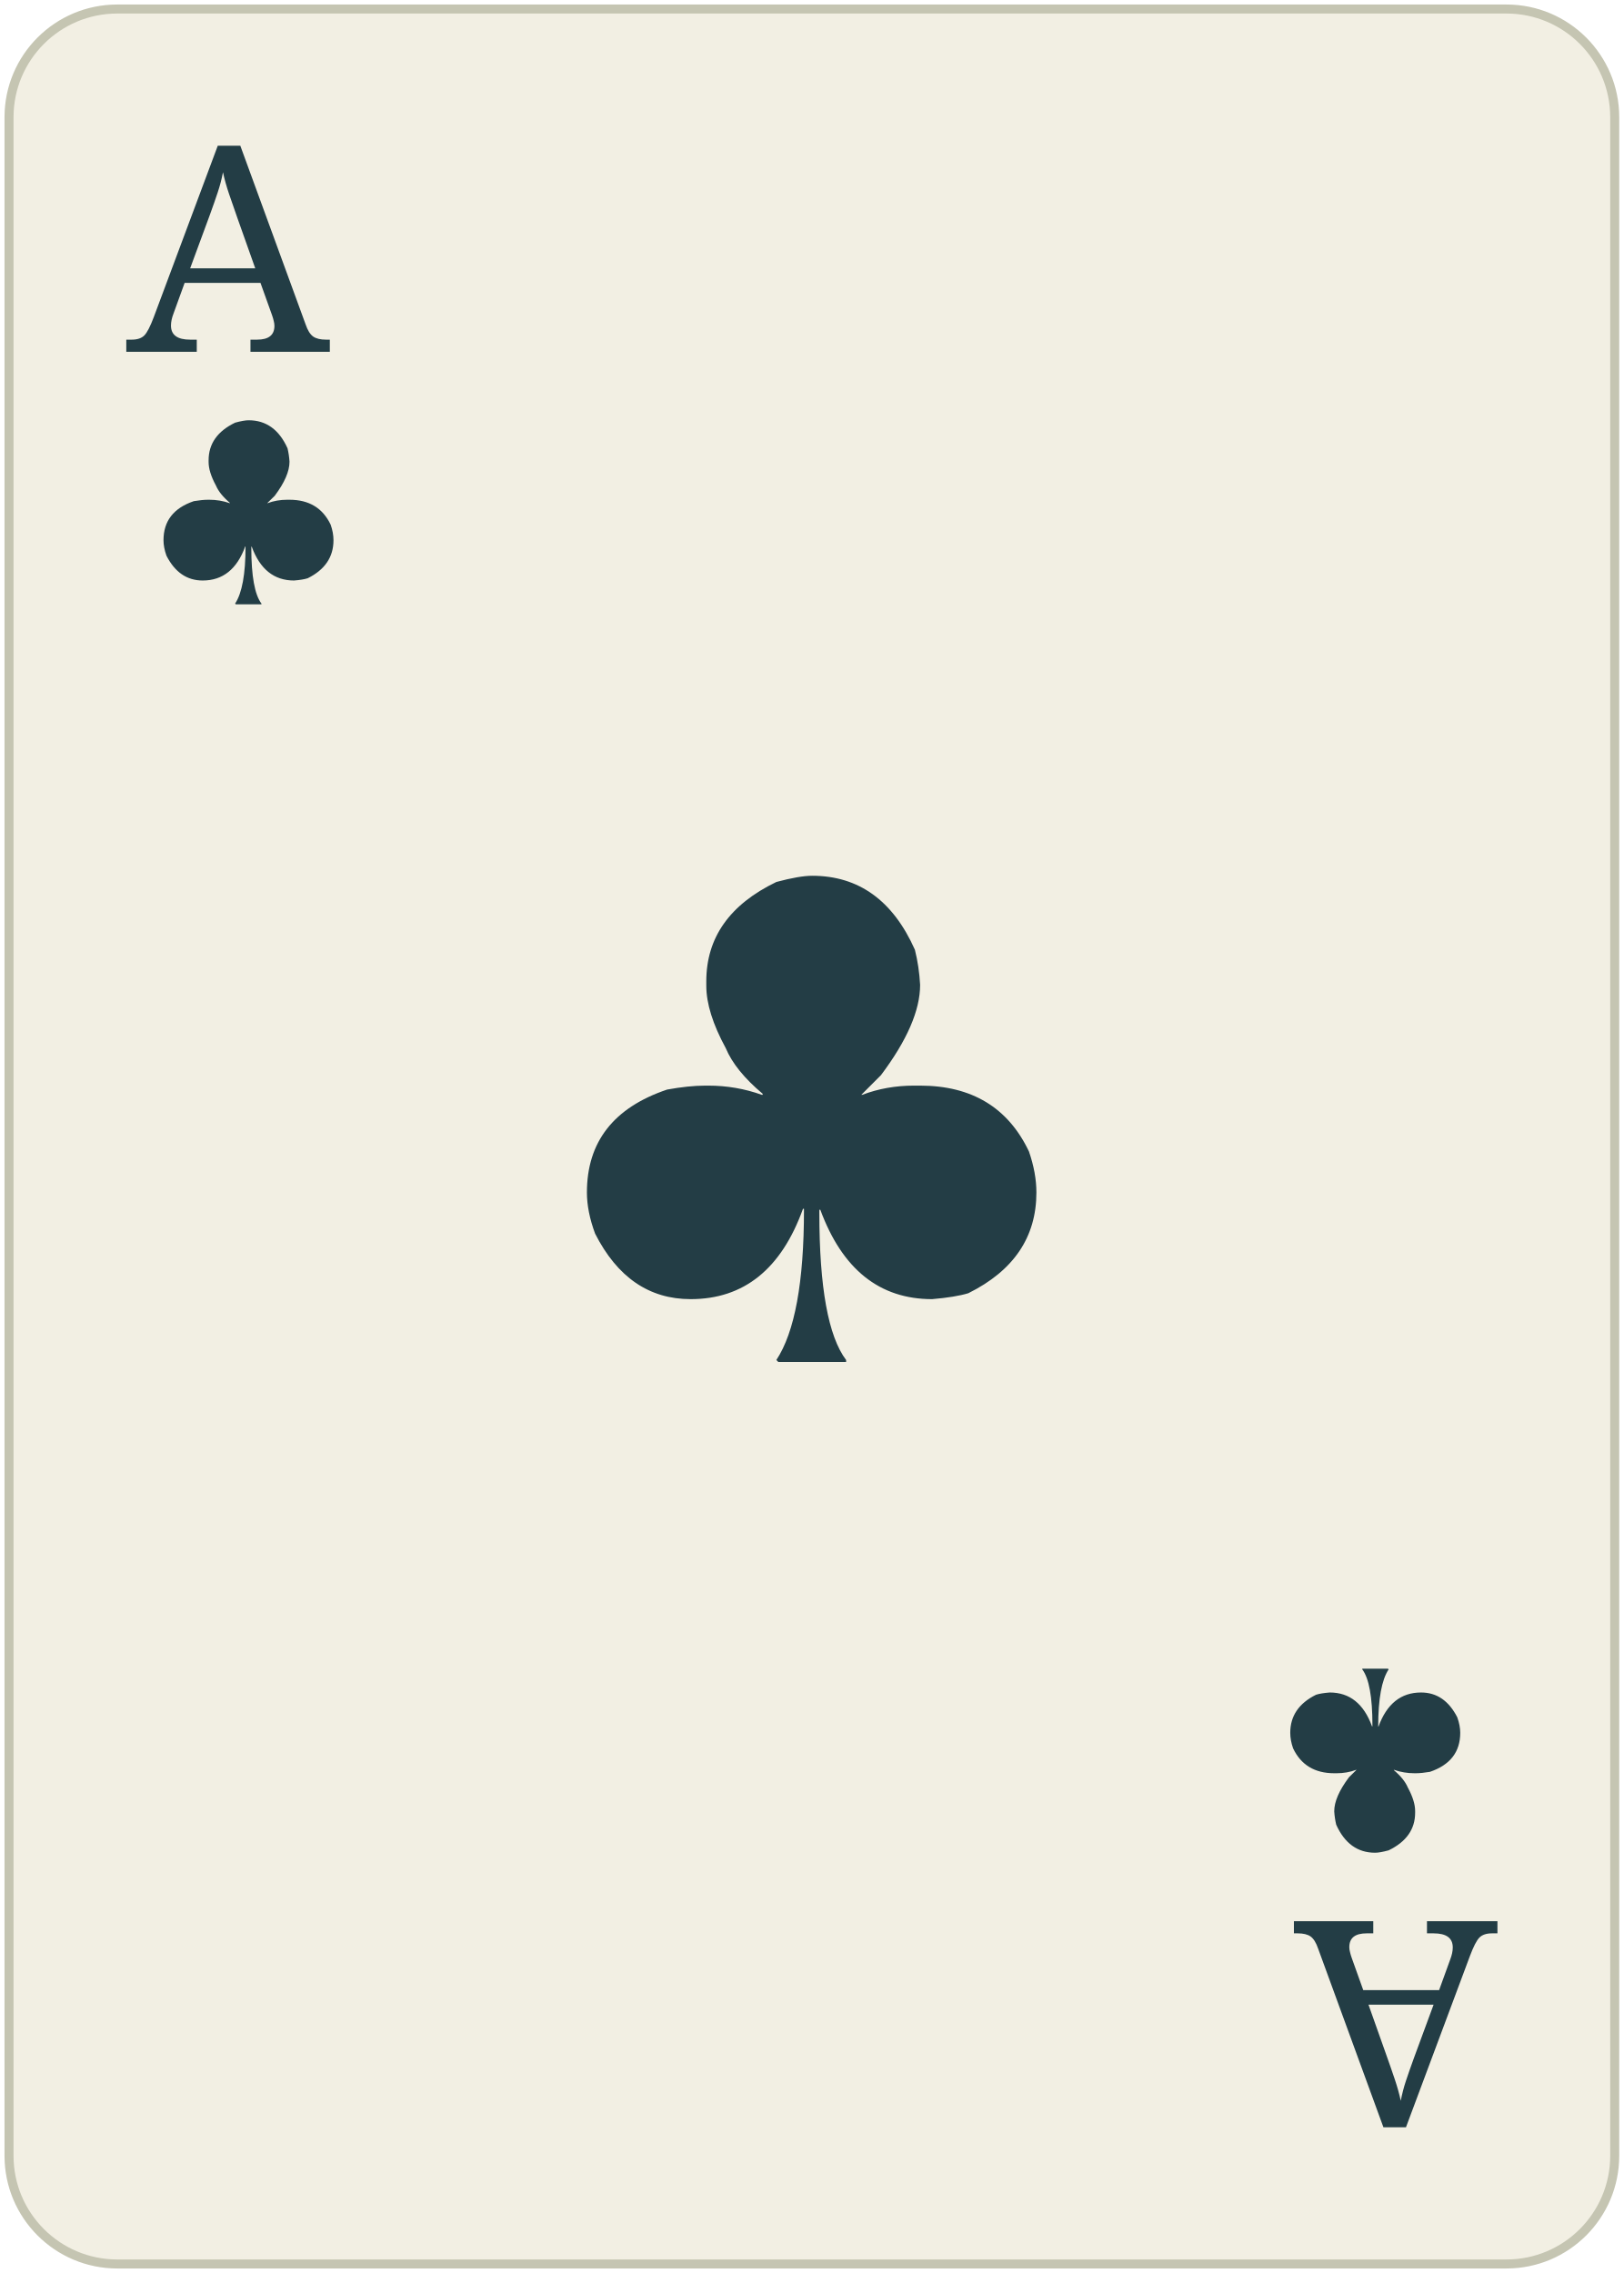
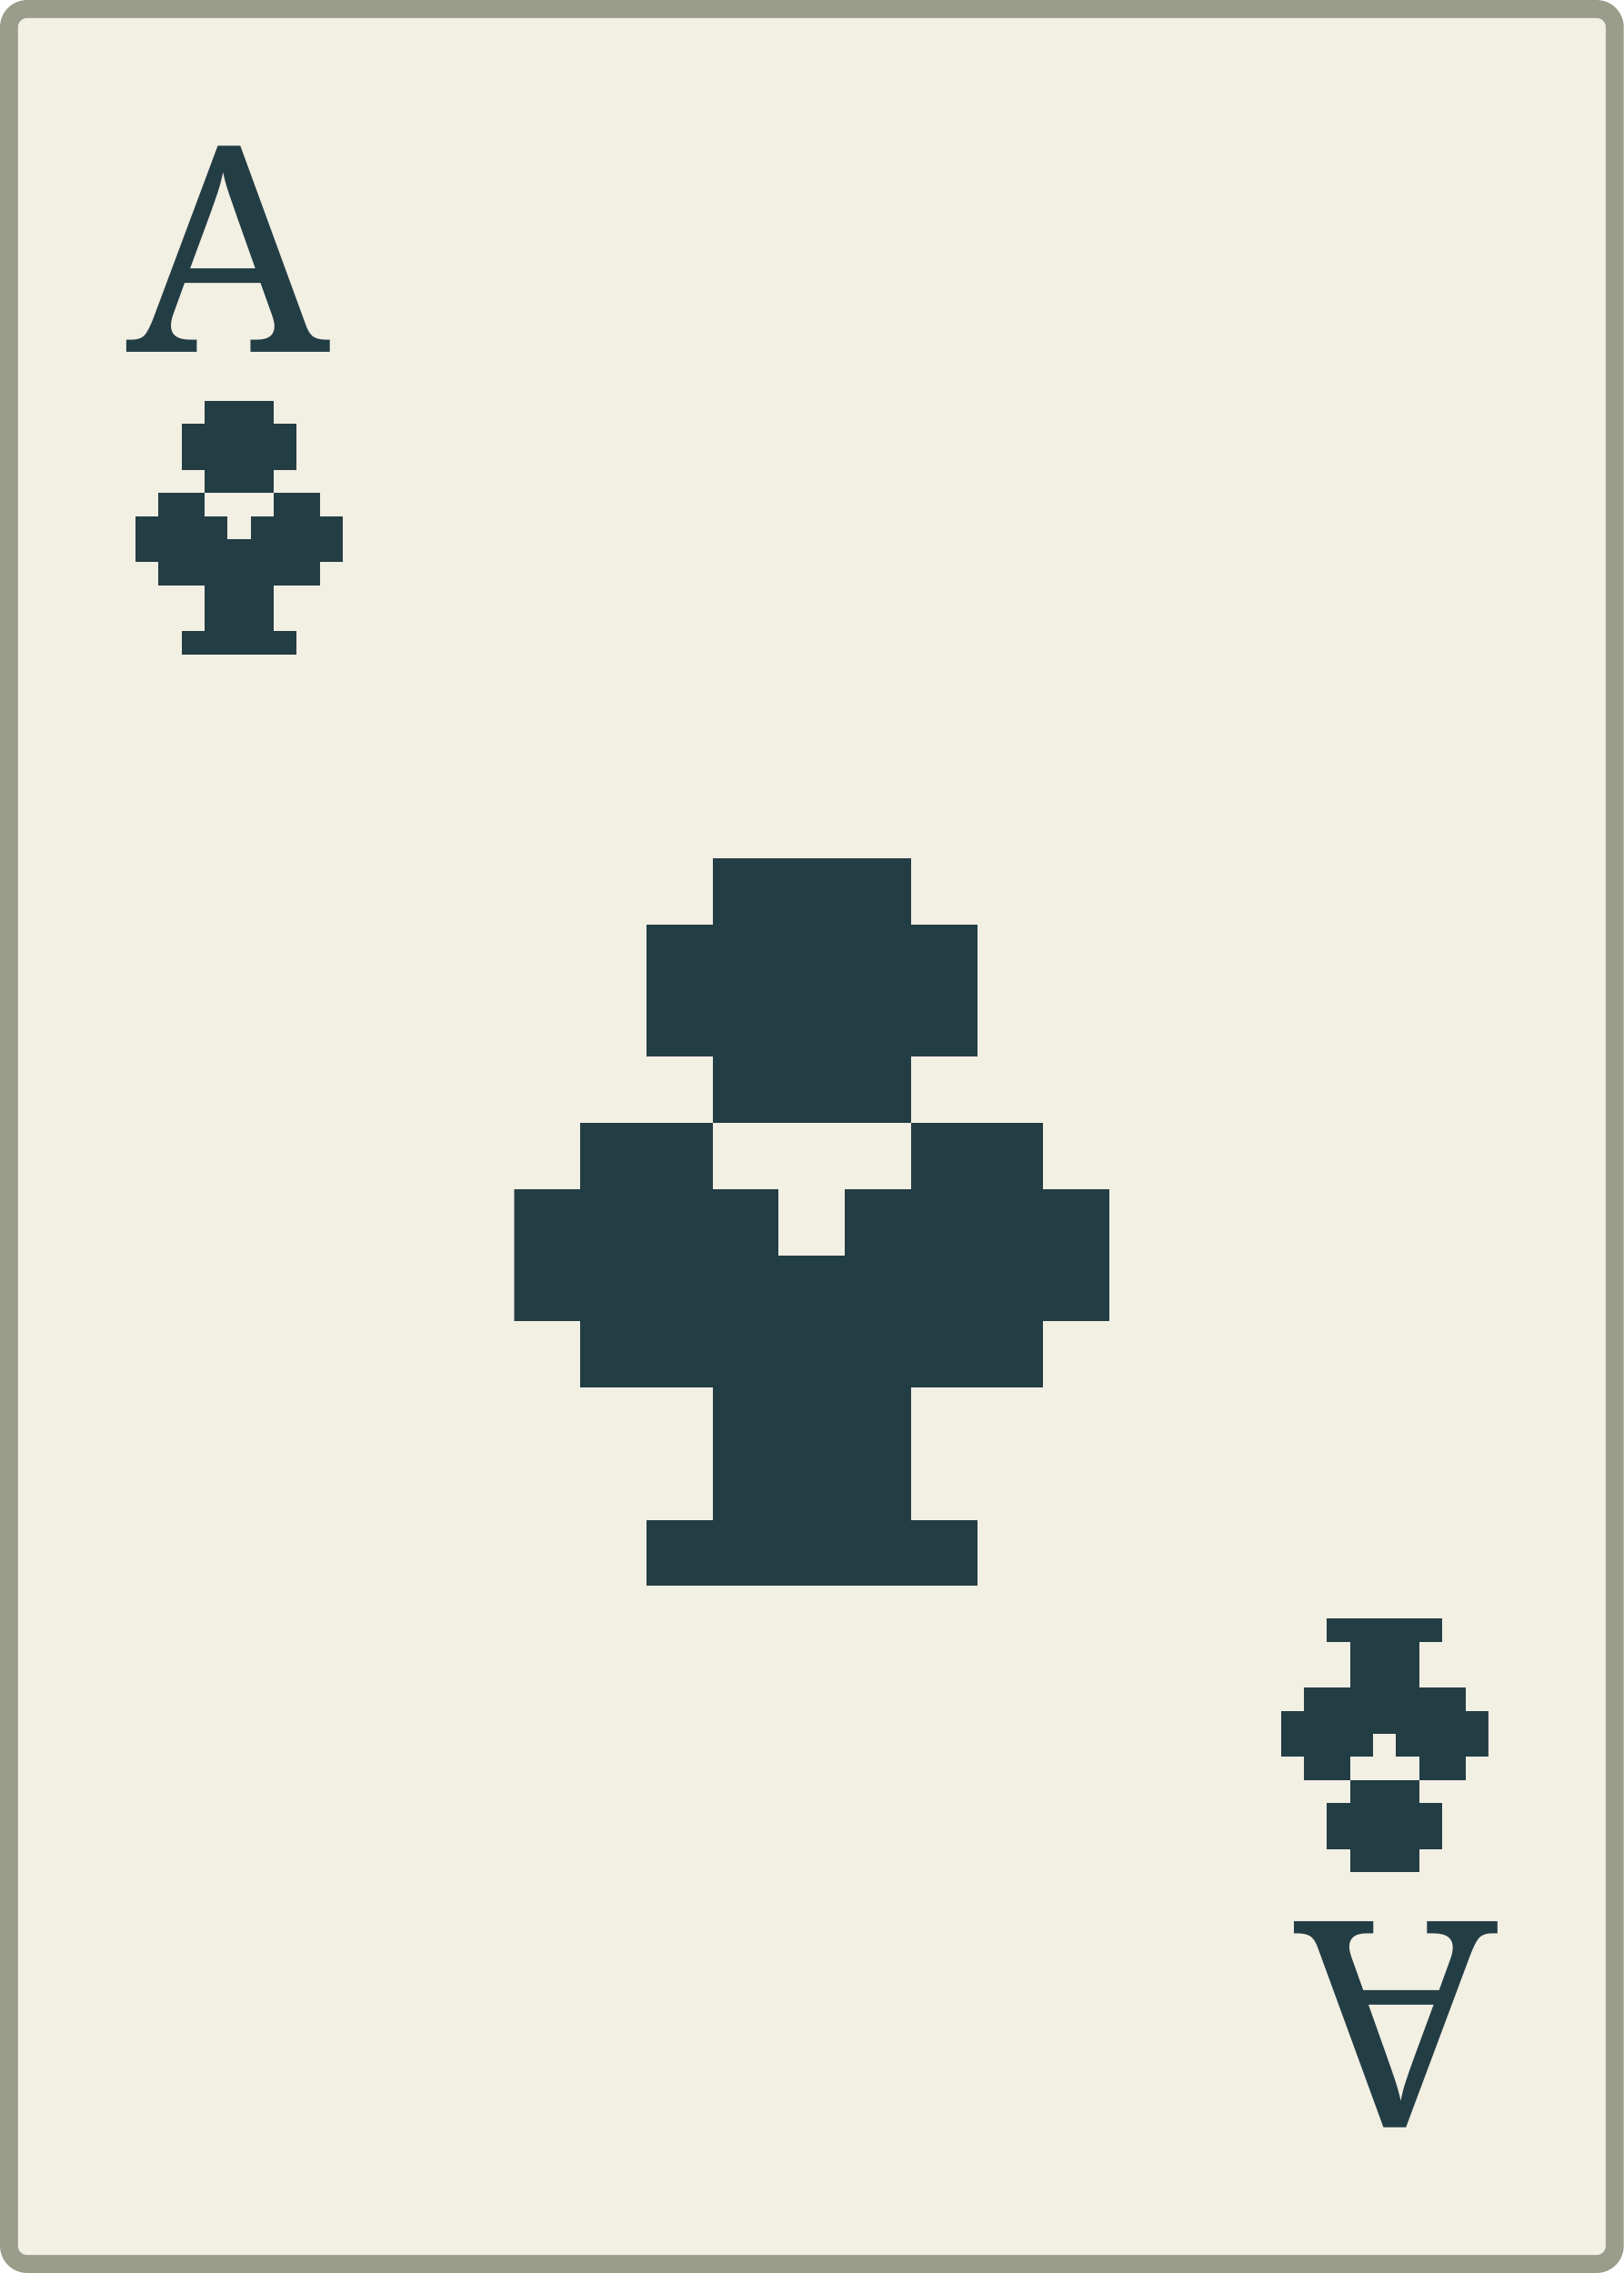
<svg xmlns="http://www.w3.org/2000/svg" viewBox="0 0 180 252">
-   <rect x="1" y="1" width="178" height="250" rx="12" fill="#f2efe3" stroke="#c5c5b2" />
+   <rect x="1" y="1" width="178" height="250" rx="2" fill="#f2efe3" stroke="#9b9d8b" stroke-width="2" />
  <g fill="#233d45" font-family="Georgia,serif">
    <text x="14" y="39" font-size="32">A</text>
-     <text x="15" y="67" font-size="28">♣</text>
-     <text x="90" y="151" text-anchor="middle" font-size="74">♣</text>
+     <svg x="15" y="44" width="23" height="29" viewBox="0 0 9 11" shape-rendering="crispEdges" aria-hidden="true">
+       <rect x="3" y="0" width="1" height="1" fill="#233d45" />
+       <rect x="4" y="0" width="1" height="1" fill="#233d45" />
+       <rect x="5" y="0" width="1" height="1" fill="#233d45" />
+       <rect x="2" y="1" width="1" height="1" fill="#233d45" />
+       <rect x="3" y="1" width="1" height="1" fill="#233d45" />
+       <rect x="4" y="1" width="1" height="1" fill="#233d45" />
+       <rect x="5" y="1" width="1" height="1" fill="#233d45" />
+       <rect x="6" y="1" width="1" height="1" fill="#233d45" />
+       <rect x="2" y="2" width="1" height="1" fill="#233d45" />
+       <rect x="3" y="2" width="1" height="1" fill="#233d45" />
+       <rect x="4" y="2" width="1" height="1" fill="#233d45" />
+       <rect x="5" y="2" width="1" height="1" fill="#233d45" />
+       <rect x="6" y="2" width="1" height="1" fill="#233d45" />
+       <rect x="3" y="3" width="1" height="1" fill="#233d45" />
+       <rect x="4" y="3" width="1" height="1" fill="#233d45" />
+       <rect x="5" y="3" width="1" height="1" fill="#233d45" />
+       <rect x="1" y="4" width="1" height="1" fill="#233d45" />
+       <rect x="2" y="4" width="1" height="1" fill="#233d45" />
+       <rect x="6" y="4" width="1" height="1" fill="#233d45" />
+       <rect x="7" y="4" width="1" height="1" fill="#233d45" />
+       <rect x="0" y="5" width="1" height="1" fill="#233d45" />
+       <rect x="1" y="5" width="1" height="1" fill="#233d45" />
+       <rect x="2" y="5" width="1" height="1" fill="#233d45" />
+       <rect x="3" y="5" width="1" height="1" fill="#233d45" />
+       <rect x="5" y="5" width="1" height="1" fill="#233d45" />
+       <rect x="6" y="5" width="1" height="1" fill="#233d45" />
+       <rect x="7" y="5" width="1" height="1" fill="#233d45" />
+       <rect x="8" y="5" width="1" height="1" fill="#233d45" />
+       <rect x="0" y="6" width="1" height="1" fill="#233d45" />
+       <rect x="1" y="6" width="1" height="1" fill="#233d45" />
+       <rect x="2" y="6" width="1" height="1" fill="#233d45" />
+       <rect x="3" y="6" width="1" height="1" fill="#233d45" />
+       <rect x="4" y="6" width="1" height="1" fill="#233d45" />
+       <rect x="5" y="6" width="1" height="1" fill="#233d45" />
+       <rect x="6" y="6" width="1" height="1" fill="#233d45" />
+       <rect x="7" y="6" width="1" height="1" fill="#233d45" />
+       <rect x="8" y="6" width="1" height="1" fill="#233d45" />
+       <rect x="1" y="7" width="1" height="1" fill="#233d45" />
+       <rect x="2" y="7" width="1" height="1" fill="#233d45" />
+       <rect x="3" y="7" width="1" height="1" fill="#233d45" />
+       <rect x="4" y="7" width="1" height="1" fill="#233d45" />
+       <rect x="5" y="7" width="1" height="1" fill="#233d45" />
+       <rect x="6" y="7" width="1" height="1" fill="#233d45" />
+       <rect x="7" y="7" width="1" height="1" fill="#233d45" />
+       <rect x="3" y="8" width="1" height="1" fill="#233d45" />
+       <rect x="4" y="8" width="1" height="1" fill="#233d45" />
+       <rect x="5" y="8" width="1" height="1" fill="#233d45" />
+       <rect x="3" y="9" width="1" height="1" fill="#233d45" />
+       <rect x="4" y="9" width="1" height="1" fill="#233d45" />
+       <rect x="5" y="9" width="1" height="1" fill="#233d45" />
+       <rect x="2" y="10" width="1" height="1" fill="#233d45" />
+       <rect x="3" y="10" width="1" height="1" fill="#233d45" />
+       <rect x="4" y="10" width="1" height="1" fill="#233d45" />
+       <rect x="5" y="10" width="1" height="1" fill="#233d45" />
+       <rect x="6" y="10" width="1" height="1" fill="#233d45" />
+     </svg>
+     <svg x="57" y="95" width="66" height="81" viewBox="0 0 9 11" shape-rendering="crispEdges" aria-hidden="true">
+       <rect x="3" y="0" width="1" height="1" fill="#233d45" />
+       <rect x="4" y="0" width="1" height="1" fill="#233d45" />
+       <rect x="5" y="0" width="1" height="1" fill="#233d45" />
+       <rect x="2" y="1" width="1" height="1" fill="#233d45" />
+       <rect x="3" y="1" width="1" height="1" fill="#233d45" />
+       <rect x="4" y="1" width="1" height="1" fill="#233d45" />
+       <rect x="5" y="1" width="1" height="1" fill="#233d45" />
+       <rect x="6" y="1" width="1" height="1" fill="#233d45" />
+       <rect x="2" y="2" width="1" height="1" fill="#233d45" />
+       <rect x="3" y="2" width="1" height="1" fill="#233d45" />
+       <rect x="4" y="2" width="1" height="1" fill="#233d45" />
+       <rect x="5" y="2" width="1" height="1" fill="#233d45" />
+       <rect x="6" y="2" width="1" height="1" fill="#233d45" />
+       <rect x="3" y="3" width="1" height="1" fill="#233d45" />
+       <rect x="4" y="3" width="1" height="1" fill="#233d45" />
+       <rect x="5" y="3" width="1" height="1" fill="#233d45" />
+       <rect x="1" y="4" width="1" height="1" fill="#233d45" />
+       <rect x="2" y="4" width="1" height="1" fill="#233d45" />
+       <rect x="6" y="4" width="1" height="1" fill="#233d45" />
+       <rect x="7" y="4" width="1" height="1" fill="#233d45" />
+       <rect x="0" y="5" width="1" height="1" fill="#233d45" />
+       <rect x="1" y="5" width="1" height="1" fill="#233d45" />
+       <rect x="2" y="5" width="1" height="1" fill="#233d45" />
+       <rect x="3" y="5" width="1" height="1" fill="#233d45" />
+       <rect x="5" y="5" width="1" height="1" fill="#233d45" />
+       <rect x="6" y="5" width="1" height="1" fill="#233d45" />
+       <rect x="7" y="5" width="1" height="1" fill="#233d45" />
+       <rect x="8" y="5" width="1" height="1" fill="#233d45" />
+       <rect x="0" y="6" width="1" height="1" fill="#233d45" />
+       <rect x="1" y="6" width="1" height="1" fill="#233d45" />
+       <rect x="2" y="6" width="1" height="1" fill="#233d45" />
+       <rect x="3" y="6" width="1" height="1" fill="#233d45" />
+       <rect x="4" y="6" width="1" height="1" fill="#233d45" />
+       <rect x="5" y="6" width="1" height="1" fill="#233d45" />
+       <rect x="6" y="6" width="1" height="1" fill="#233d45" />
+       <rect x="7" y="6" width="1" height="1" fill="#233d45" />
+       <rect x="8" y="6" width="1" height="1" fill="#233d45" />
+       <rect x="1" y="7" width="1" height="1" fill="#233d45" />
+       <rect x="2" y="7" width="1" height="1" fill="#233d45" />
+       <rect x="3" y="7" width="1" height="1" fill="#233d45" />
+       <rect x="4" y="7" width="1" height="1" fill="#233d45" />
+       <rect x="5" y="7" width="1" height="1" fill="#233d45" />
+       <rect x="6" y="7" width="1" height="1" fill="#233d45" />
+       <rect x="7" y="7" width="1" height="1" fill="#233d45" />
+       <rect x="3" y="8" width="1" height="1" fill="#233d45" />
+       <rect x="4" y="8" width="1" height="1" fill="#233d45" />
+       <rect x="5" y="8" width="1" height="1" fill="#233d45" />
+       <rect x="3" y="9" width="1" height="1" fill="#233d45" />
+       <rect x="4" y="9" width="1" height="1" fill="#233d45" />
+       <rect x="5" y="9" width="1" height="1" fill="#233d45" />
+       <rect x="2" y="10" width="1" height="1" fill="#233d45" />
+       <rect x="3" y="10" width="1" height="1" fill="#233d45" />
+       <rect x="4" y="10" width="1" height="1" fill="#233d45" />
+       <rect x="5" y="10" width="1" height="1" fill="#233d45" />
+       <rect x="6" y="10" width="1" height="1" fill="#233d45" />
+     </svg>
    <g transform="rotate(180 90 126)">
      <text x="14" y="39" font-size="32">A</text>
-       <text x="15" y="67" font-size="28">♣</text>
+       <svg x="15" y="44" width="23" height="29" viewBox="0 0 9 11" shape-rendering="crispEdges" aria-hidden="true">
+         <rect x="3" y="0" width="1" height="1" fill="#233d45" />
+         <rect x="4" y="0" width="1" height="1" fill="#233d45" />
+         <rect x="5" y="0" width="1" height="1" fill="#233d45" />
+         <rect x="2" y="1" width="1" height="1" fill="#233d45" />
+         <rect x="3" y="1" width="1" height="1" fill="#233d45" />
+         <rect x="4" y="1" width="1" height="1" fill="#233d45" />
+         <rect x="5" y="1" width="1" height="1" fill="#233d45" />
+         <rect x="6" y="1" width="1" height="1" fill="#233d45" />
+         <rect x="2" y="2" width="1" height="1" fill="#233d45" />
+         <rect x="3" y="2" width="1" height="1" fill="#233d45" />
+         <rect x="4" y="2" width="1" height="1" fill="#233d45" />
+         <rect x="5" y="2" width="1" height="1" fill="#233d45" />
+         <rect x="6" y="2" width="1" height="1" fill="#233d45" />
+         <rect x="3" y="3" width="1" height="1" fill="#233d45" />
+         <rect x="4" y="3" width="1" height="1" fill="#233d45" />
+         <rect x="5" y="3" width="1" height="1" fill="#233d45" />
+         <rect x="1" y="4" width="1" height="1" fill="#233d45" />
+         <rect x="2" y="4" width="1" height="1" fill="#233d45" />
+         <rect x="6" y="4" width="1" height="1" fill="#233d45" />
+         <rect x="7" y="4" width="1" height="1" fill="#233d45" />
+         <rect x="0" y="5" width="1" height="1" fill="#233d45" />
+         <rect x="1" y="5" width="1" height="1" fill="#233d45" />
+         <rect x="2" y="5" width="1" height="1" fill="#233d45" />
+         <rect x="3" y="5" width="1" height="1" fill="#233d45" />
+         <rect x="5" y="5" width="1" height="1" fill="#233d45" />
+         <rect x="6" y="5" width="1" height="1" fill="#233d45" />
+         <rect x="7" y="5" width="1" height="1" fill="#233d45" />
+         <rect x="8" y="5" width="1" height="1" fill="#233d45" />
+         <rect x="0" y="6" width="1" height="1" fill="#233d45" />
+         <rect x="1" y="6" width="1" height="1" fill="#233d45" />
+         <rect x="2" y="6" width="1" height="1" fill="#233d45" />
+         <rect x="3" y="6" width="1" height="1" fill="#233d45" />
+         <rect x="4" y="6" width="1" height="1" fill="#233d45" />
+         <rect x="5" y="6" width="1" height="1" fill="#233d45" />
+         <rect x="6" y="6" width="1" height="1" fill="#233d45" />
+         <rect x="7" y="6" width="1" height="1" fill="#233d45" />
+         <rect x="8" y="6" width="1" height="1" fill="#233d45" />
+         <rect x="1" y="7" width="1" height="1" fill="#233d45" />
+         <rect x="2" y="7" width="1" height="1" fill="#233d45" />
+         <rect x="3" y="7" width="1" height="1" fill="#233d45" />
+         <rect x="4" y="7" width="1" height="1" fill="#233d45" />
+         <rect x="5" y="7" width="1" height="1" fill="#233d45" />
+         <rect x="6" y="7" width="1" height="1" fill="#233d45" />
+         <rect x="7" y="7" width="1" height="1" fill="#233d45" />
+         <rect x="3" y="8" width="1" height="1" fill="#233d45" />
+         <rect x="4" y="8" width="1" height="1" fill="#233d45" />
+         <rect x="5" y="8" width="1" height="1" fill="#233d45" />
+         <rect x="3" y="9" width="1" height="1" fill="#233d45" />
+         <rect x="4" y="9" width="1" height="1" fill="#233d45" />
+         <rect x="5" y="9" width="1" height="1" fill="#233d45" />
+         <rect x="2" y="10" width="1" height="1" fill="#233d45" />
+         <rect x="3" y="10" width="1" height="1" fill="#233d45" />
+         <rect x="4" y="10" width="1" height="1" fill="#233d45" />
+         <rect x="5" y="10" width="1" height="1" fill="#233d45" />
+         <rect x="6" y="10" width="1" height="1" fill="#233d45" />
+       </svg>
    </g>
  </g>
</svg>
